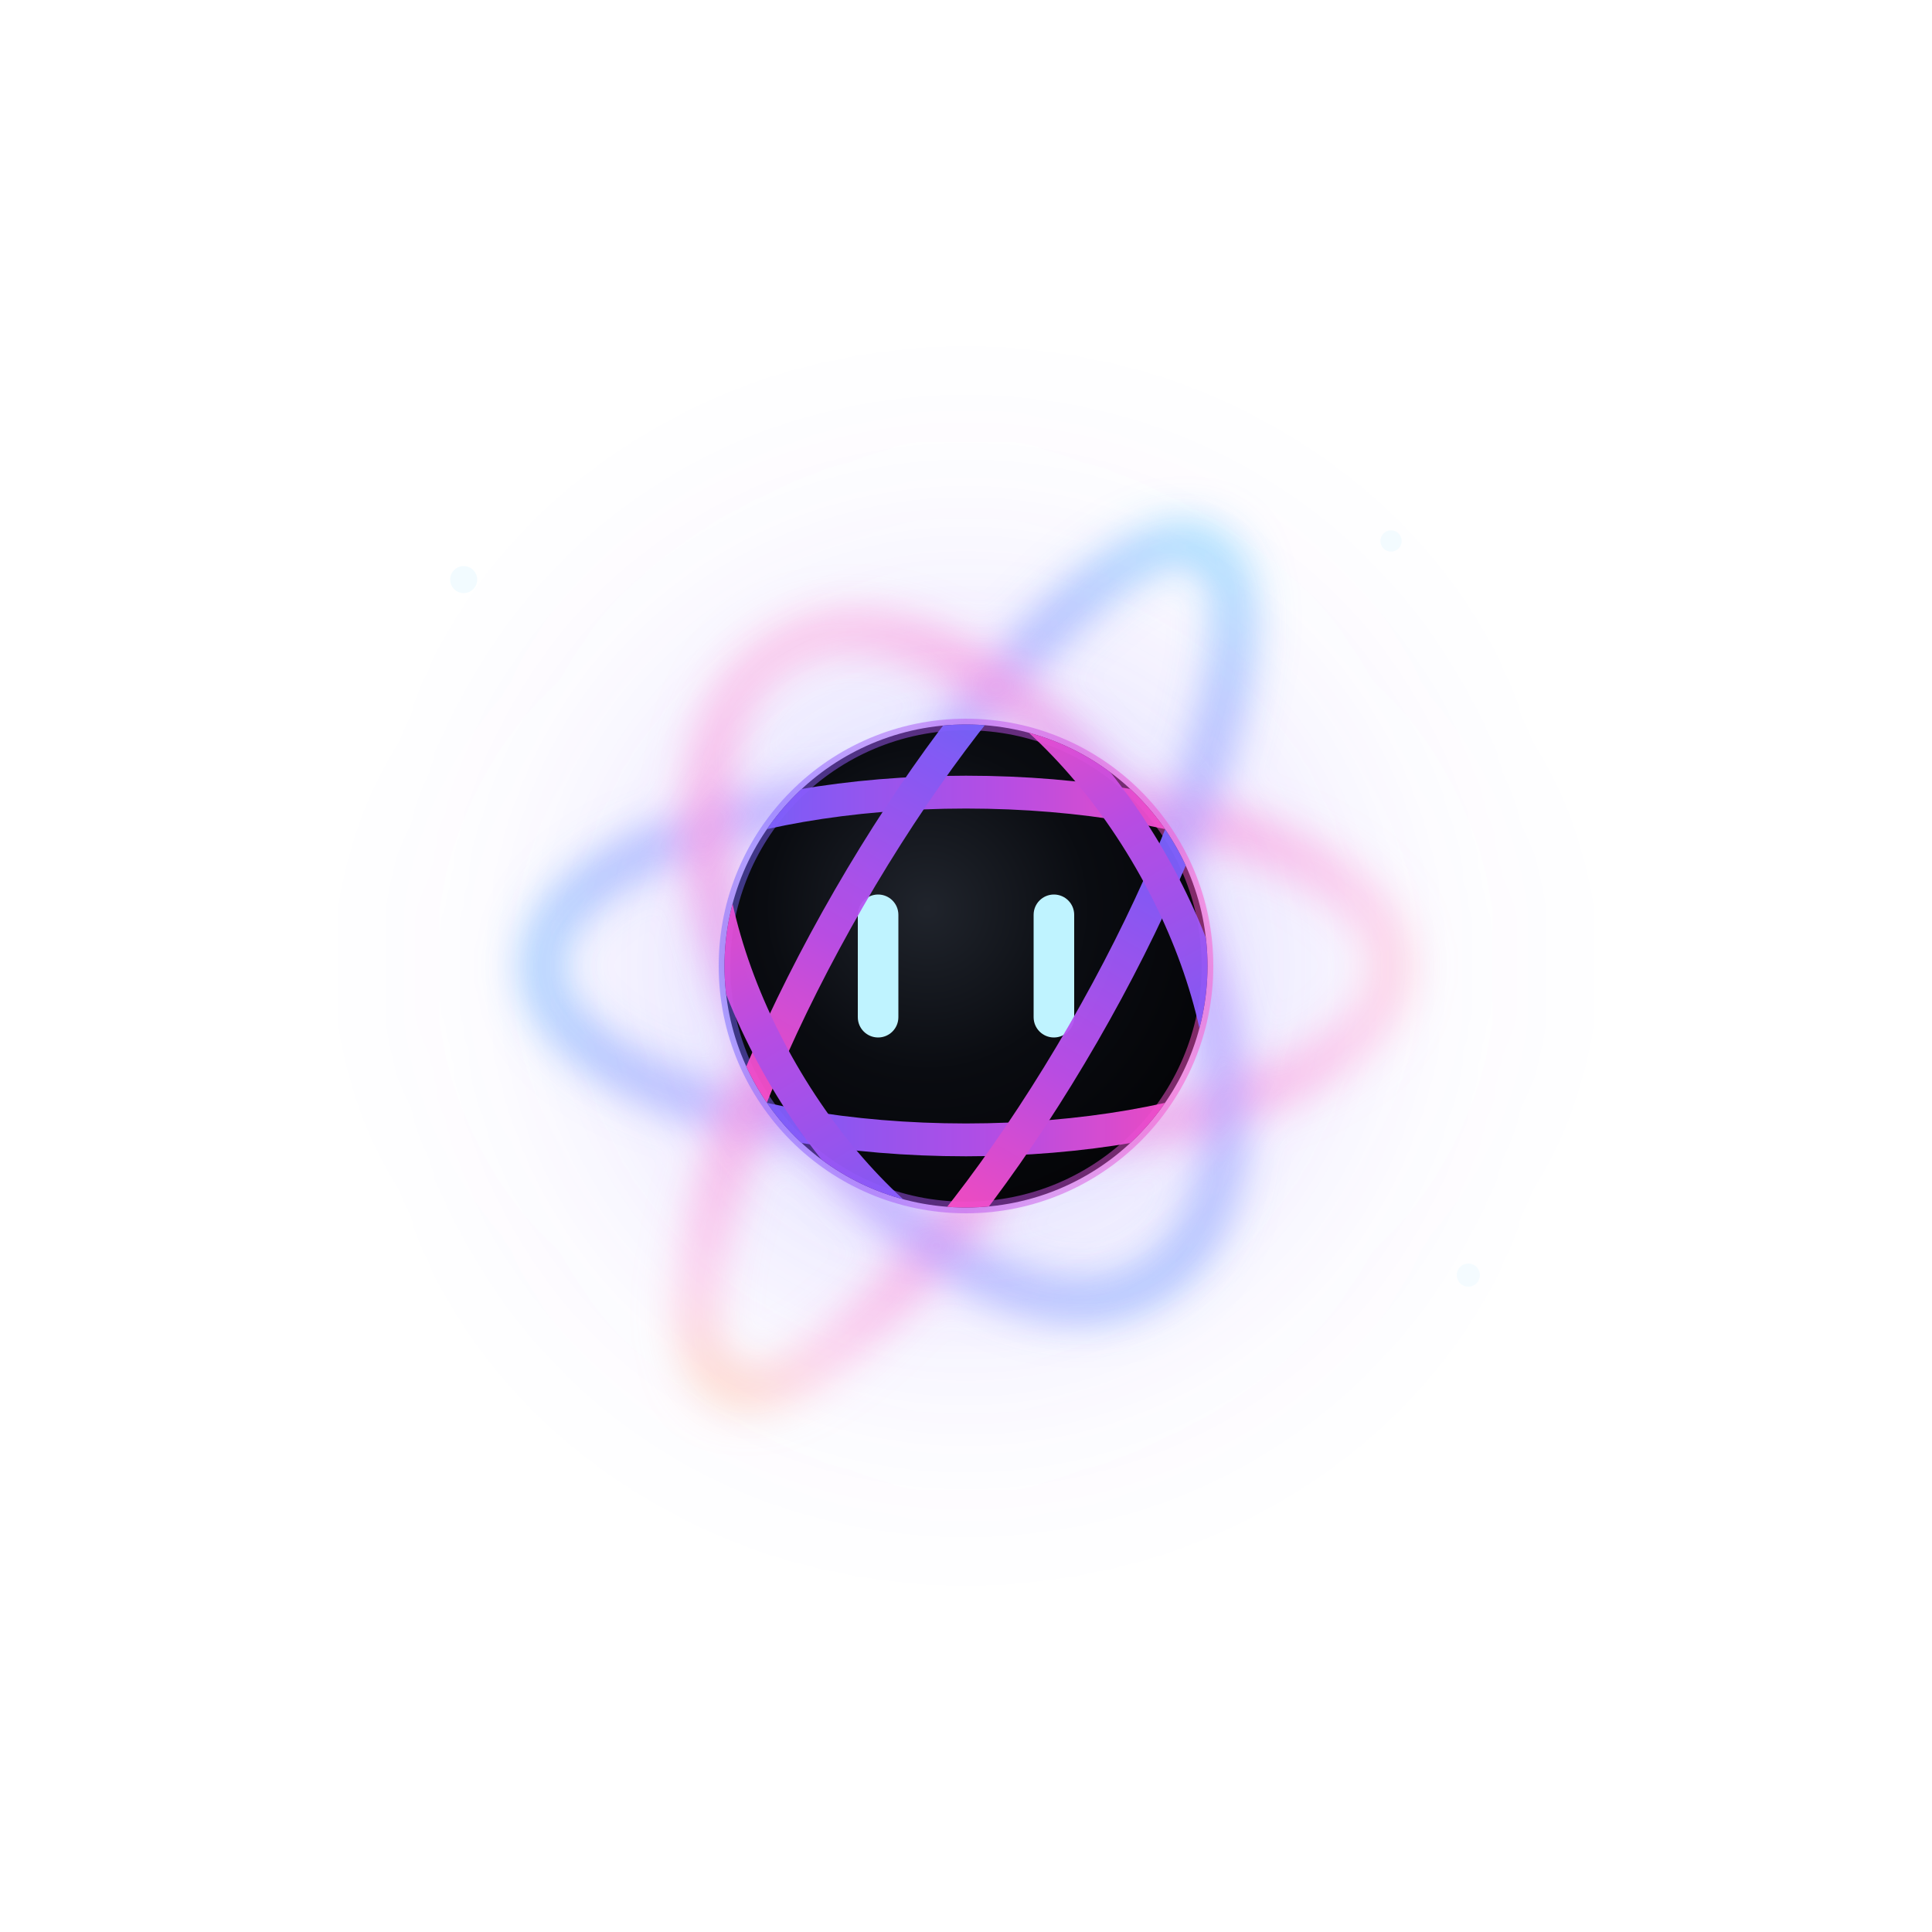
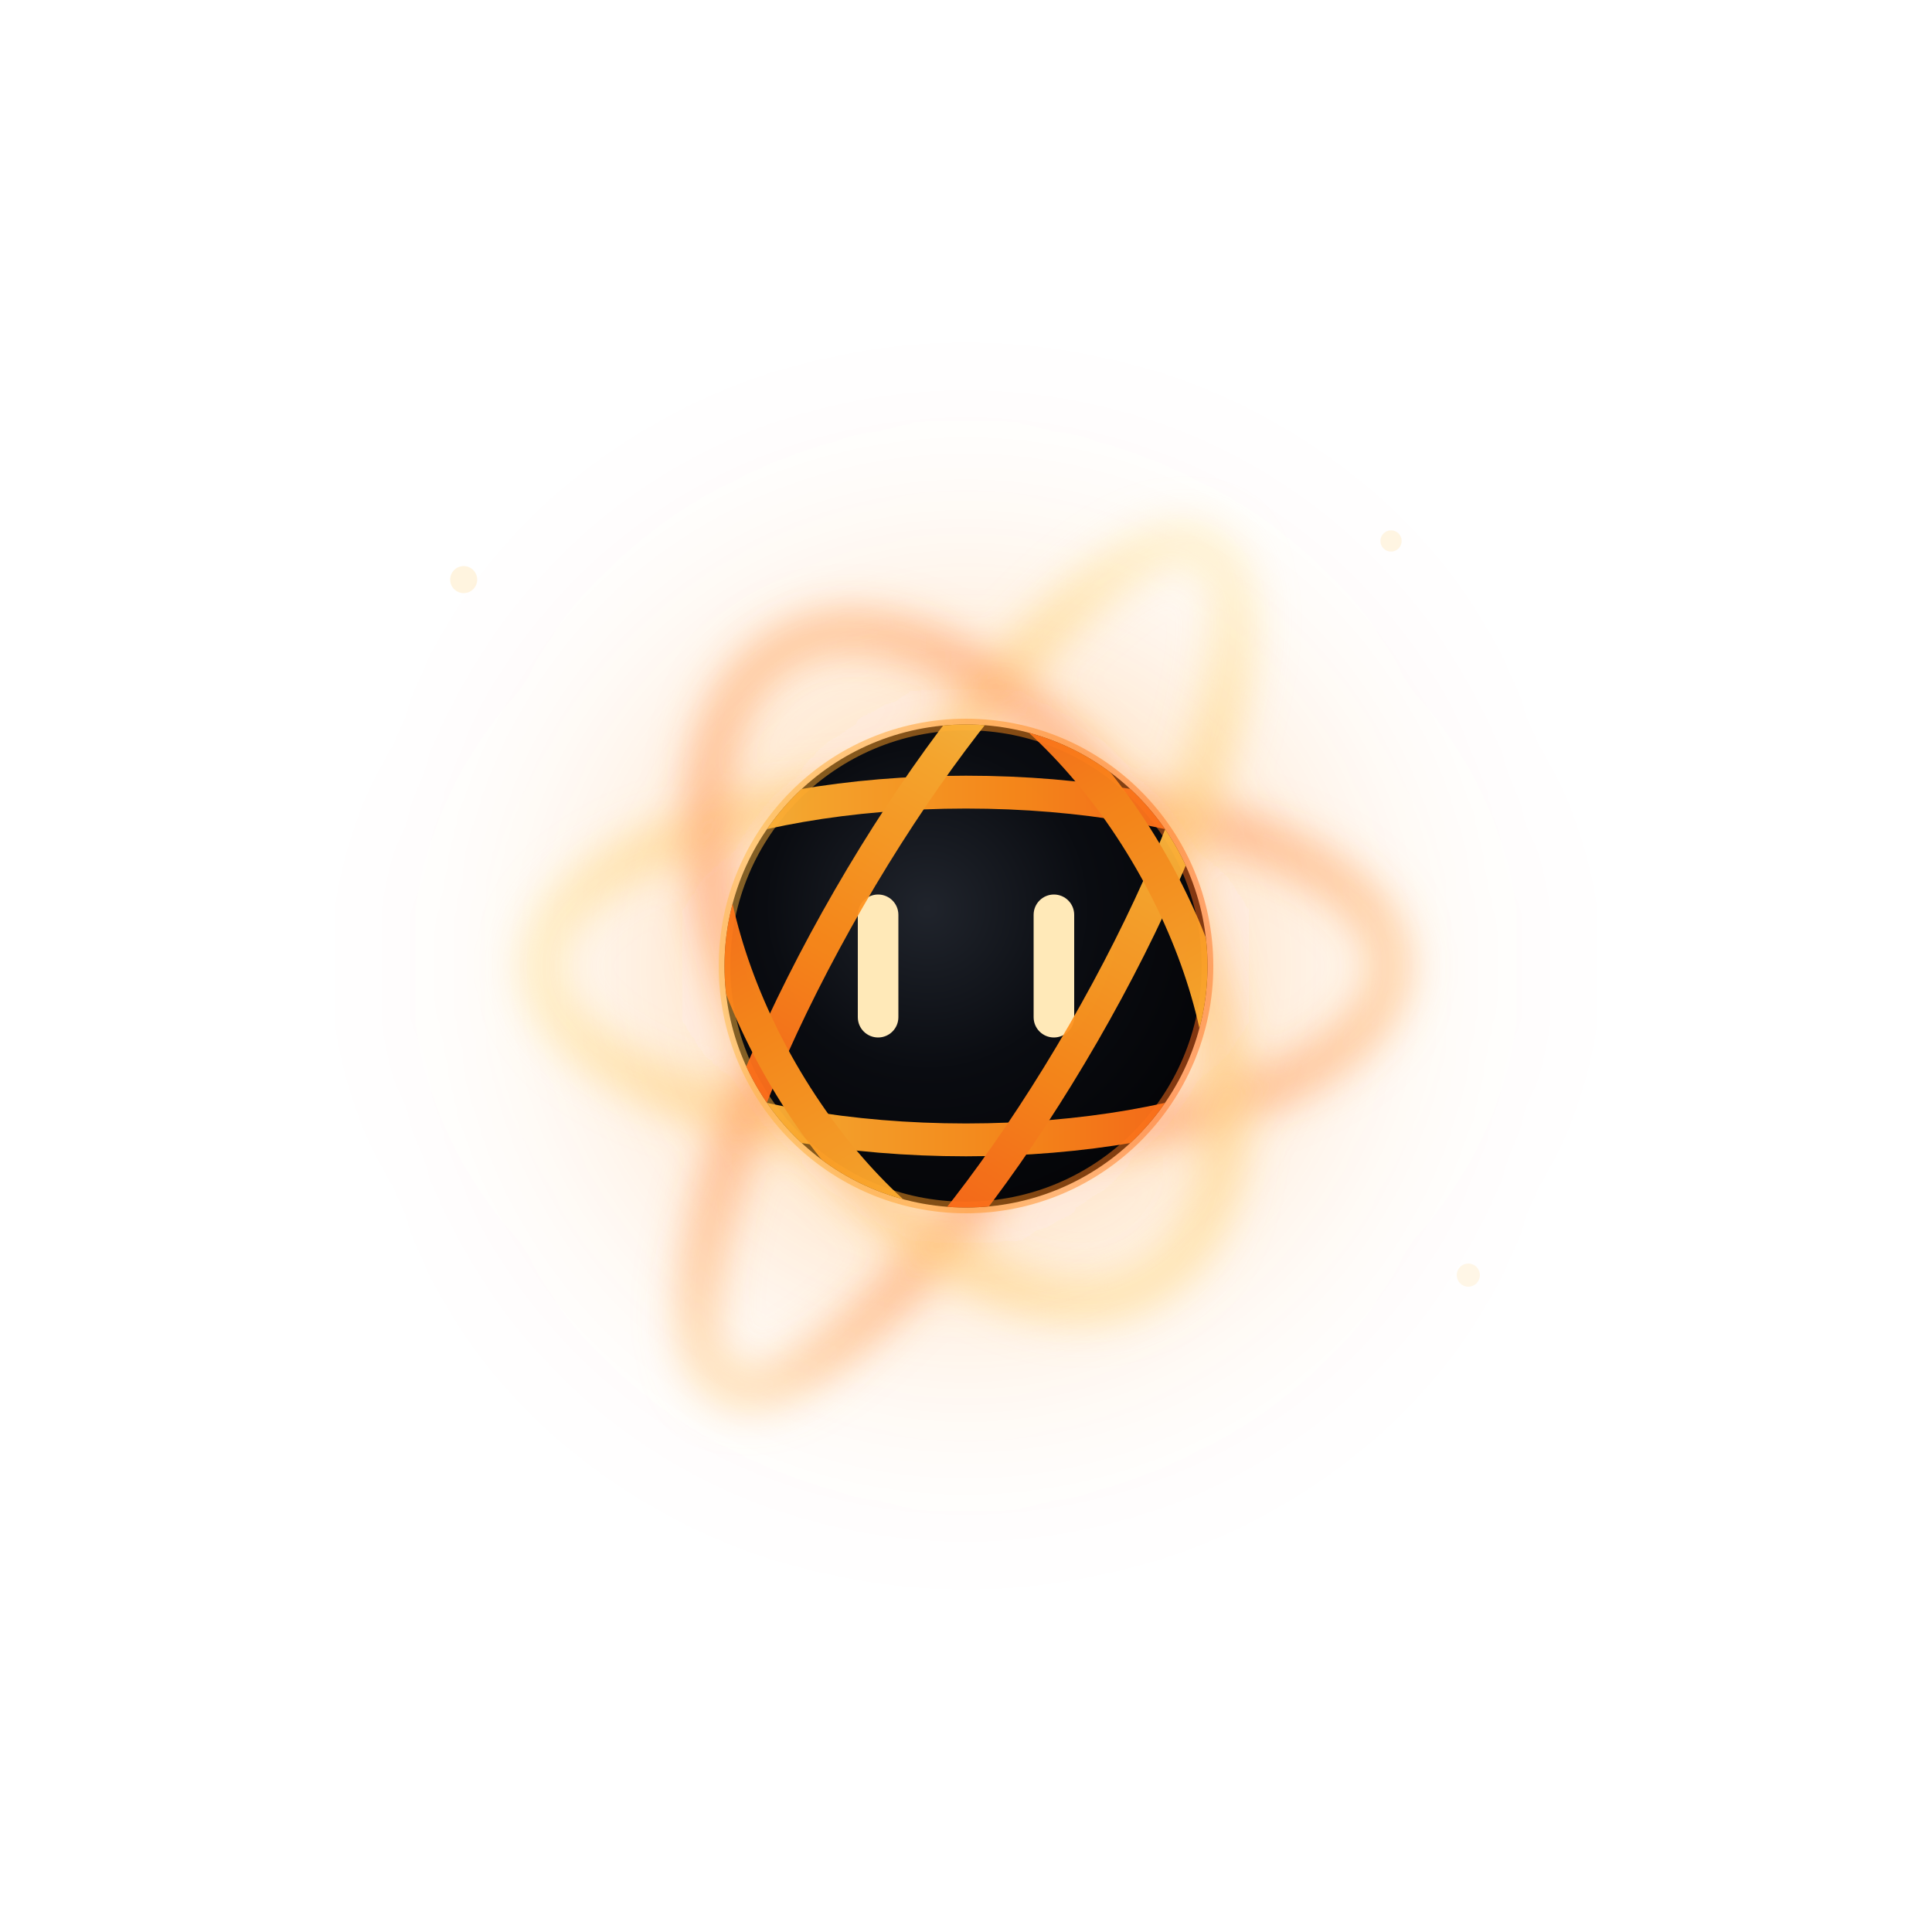
<svg xmlns="http://www.w3.org/2000/svg" viewBox="0 0 100 100">
  <defs>
    <radialGradient id="coreFill" cx="42%" cy="38%" r="75%">
      <stop offset="0%" stop-color="#20242c" />
      <stop offset="45%" stop-color="#0a0c11" />
      <stop offset="100%" stop-color="#020204" />
    </radialGradient>
    <radialGradient id="halo" cx="50%" cy="50%" r="50%">
-       <stop offset="0%" stop-color="#6fd8ff" stop-opacity="0.55" />
-       <stop offset="45%" stop-color="#8b6bff" stop-opacity="0.22" />
-       <stop offset="100%" stop-color="#8b6bff" stop-opacity="0" />
+       <stop offset="0%" stop-color="#ffc24a" stop-opacity="0.55" />
+       <stop offset="45%" stop-color="#ff7a1a" stop-opacity="0.24" />
+       <stop offset="100%" stop-color="#ff7a1a" stop-opacity="0" />
    </radialGradient>
    <linearGradient id="ribbon" gradientUnits="userSpaceOnUse" x1="20" y1="50" x2="80" y2="50">
-       <stop offset="0%" stop-color="#2be2ff" />
-       <stop offset="18%" stop-color="#4a7dff" />
-       <stop offset="36%" stop-color="#8a5cff" />
-       <stop offset="54%" stop-color="#c150ec" />
-       <stop offset="70%" stop-color="#ff4fc7" />
-       <stop offset="85%" stop-color="#ff9bd6" />
-       <stop offset="94%" stop-color="#ffb27a" />
-       <stop offset="100%" stop-color="#2be2ff" />
+       <stop offset="0%" stop-color="#fff3c4" />
+       <stop offset="18%" stop-color="#ffd166" />
+       <stop offset="36%" stop-color="#ffab2e" />
+       <stop offset="54%" stop-color="#ff8c1a" />
+       <stop offset="70%" stop-color="#ff6a1a" />
+       <stop offset="85%" stop-color="#ff9436" />
+       <stop offset="94%" stop-color="#ffcf7a" />
+       <stop offset="100%" stop-color="#fff3c4" />
      <animateTransform attributeName="gradientTransform" type="rotate" from="0 50 50" to="360 50 50" dur="10s" repeatCount="indefinite" />
    </linearGradient>
    <filter id="blurSoft" x="-60%" y="-60%" width="220%" height="220%">
      <feGaussianBlur stdDeviation="1.1" />
    </filter>
    <filter id="blurHalo" x="-120%" y="-120%" width="340%" height="340%">
      <feGaussianBlur stdDeviation="6" />
    </filter>
    <clipPath id="coreClip">
      <circle cx="50" cy="50" r="12.5" />
    </clipPath>
  </defs>
  <circle cx="50" cy="50" r="24" fill="url(#halo)" filter="url(#blurHalo)">
    <animate attributeName="r" values="24;26.9;24" dur="4.6s" repeatCount="indefinite" calcMode="spline" keySplines="0.4 0 0.6 1;0.4 0 0.6 1" />
    <animate attributeName="opacity" values="0.85;1;0.85" dur="4.6s" repeatCount="indefinite" />
  </circle>
  <g opacity="0.55" filter="url(#blurSoft)">
    <g transform="rotate(0 50 50)">
      <animateTransform attributeName="transform" type="rotate" additive="sum" from="0 50 50" to="360 50 50" dur="9s" repeatCount="indefinite" />
      <ellipse cx="50" cy="50" rx="22" ry="9" fill="none" stroke="url(#ribbon)" stroke-width="1.7" stroke-linecap="round">
        <animate attributeName="rx" values="22;24.5;20.5;22" dur="15s" repeatCount="indefinite" />
        <animate attributeName="ry" values="9;7.5;10.5;9" dur="15s" repeatCount="indefinite" />
      </ellipse>
    </g>
    <g transform="rotate(120 50 50)">
      <animateTransform attributeName="transform" type="rotate" additive="sum" from="0 50 50" to="-360 50 50" dur="13s" repeatCount="indefinite" />
      <ellipse cx="50" cy="50" rx="25" ry="7" fill="none" stroke="url(#ribbon)" stroke-width="1.7" stroke-linecap="round">
        <animate attributeName="rx" values="25;22.5;27;25" dur="18s" repeatCount="indefinite" />
        <animate attributeName="ry" values="7;9;5.5;7" dur="18s" repeatCount="indefinite" />
      </ellipse>
    </g>
    <g transform="rotate(240 50 50)">
      <animateTransform attributeName="transform" type="rotate" additive="sum" from="0 50 50" to="360 50 50" dur="16s" repeatCount="indefinite" />
      <ellipse cx="50" cy="50" rx="19" ry="11" fill="none" stroke="url(#ribbon)" stroke-width="1.7" stroke-linecap="round">
        <animate attributeName="rx" values="19;21;17.5;19" dur="12s" repeatCount="indefinite" />
        <animate attributeName="ry" values="11;9;12.5;11" dur="12s" repeatCount="indefinite" />
      </ellipse>
    </g>
  </g>
  <g>
    <circle cx="50" cy="50" r="12.5" fill="url(#coreFill)">
      <animate attributeName="r" values="12.5;12.94;12.5" dur="4.6s" repeatCount="indefinite" calcMode="spline" keySplines="0.4 0 0.6 1;0.4 0 0.6 1" />
    </circle>
    <circle cx="50" cy="50" r="12.5" fill="none" stroke="url(#ribbon)" stroke-opacity="0.5" stroke-width="0.6">
      <animate attributeName="r" values="12.5;12.94;12.5" dur="4.6s" repeatCount="indefinite" calcMode="spline" keySplines="0.4 0 0.6 1;0.4 0 0.6 1" />
    </circle>
    <g>
      <animate attributeName="opacity" values="0.75;1;0.75" dur="4.6s" repeatCount="indefinite" />
-       <rect x="44.4" y="46.3" width="2.1" height="7.4" rx="1.05" fill="#bff3ff" />
-       <rect x="53.5" y="46.3" width="2.1" height="7.4" rx="1.05" fill="#bff3ff" />
+       <rect x="44.4" y="46.3" width="2.1" height="7.4" rx="1.05" fill="#ffe9b8" />
+       <rect x="53.5" y="46.3" width="2.1" height="7.4" rx="1.05" fill="#ffe9b8" />
    </g>
  </g>
  <g opacity="0.95" clip-path="url(#coreClip)">
    <g transform="rotate(0 50 50)">
      <animateTransform attributeName="transform" type="rotate" additive="sum" from="0 50 50" to="360 50 50" dur="9s" repeatCount="indefinite" />
      <ellipse cx="50" cy="50" rx="22" ry="9" fill="none" stroke="url(#ribbon)" stroke-width="1.7" stroke-linecap="round">
        <animate attributeName="rx" values="22;24.5;20.5;22" dur="15s" repeatCount="indefinite" />
        <animate attributeName="ry" values="9;7.5;10.5;9" dur="15s" repeatCount="indefinite" />
      </ellipse>
    </g>
    <g transform="rotate(120 50 50)">
      <animateTransform attributeName="transform" type="rotate" additive="sum" from="0 50 50" to="-360 50 50" dur="13s" repeatCount="indefinite" />
      <ellipse cx="50" cy="50" rx="25" ry="7" fill="none" stroke="url(#ribbon)" stroke-width="1.7" stroke-linecap="round">
        <animate attributeName="rx" values="25;22.5;27;25" dur="18s" repeatCount="indefinite" />
        <animate attributeName="ry" values="7;9;5.5;7" dur="18s" repeatCount="indefinite" />
      </ellipse>
    </g>
    <g transform="rotate(240 50 50)">
      <animateTransform attributeName="transform" type="rotate" additive="sum" from="0 50 50" to="360 50 50" dur="16s" repeatCount="indefinite" />
      <ellipse cx="50" cy="50" rx="19" ry="11" fill="none" stroke="url(#ribbon)" stroke-width="1.7" stroke-linecap="round">
        <animate attributeName="rx" values="19;21;17.5;19" dur="12s" repeatCount="indefinite" />
        <animate attributeName="ry" values="11;9;12.5;11" dur="12s" repeatCount="indefinite" />
      </ellipse>
    </g>
  </g>
-   <g fill="#dff6ff">
+   <g fill="#ffe4b0">
    <circle r="0.8" opacity="0">
      <animateMotion dur="9s" begin="0s" repeatCount="indefinite" path="M 28 50 A 22 9 0 1 0 72 50 A 22 9 0 1 0 28 50" rotate="auto" />
      <animate attributeName="opacity" values="0;0.9;0.9;0" keyTimes="0;0.08;0.85;1" dur="9s" begin="0s" repeatCount="indefinite" />
    </circle>
    <circle r="0.65" opacity="0">
      <animateMotion dur="13s" begin="-4s" repeatCount="indefinite" path="M 25 50 A 25 7 0 1 0 75 50 A 25 7 0 1 0 25 50" rotate="auto" />
      <animate attributeName="opacity" values="0;0.9;0.9;0" keyTimes="0;0.08;0.85;1" dur="13s" begin="-4s" repeatCount="indefinite" />
    </circle>
    <circle r="0.9" opacity="0">
      <animateMotion dur="16s" begin="-8s" repeatCount="indefinite" path="M 31 50 A 19 11 0 1 0 69 50 A 19 11 0 1 0 31 50" rotate="auto" />
      <animate attributeName="opacity" values="0;0.9;0.9;0" keyTimes="0;0.08;0.85;1" dur="16s" begin="-8s" repeatCount="indefinite" />
    </circle>
    <circle cx="24" cy="30" r="0.7" opacity="0.4">
      <animateTransform attributeName="transform" type="translate" values="0 0;2 -3;0 0" dur="7s" repeatCount="indefinite" />
      <animate attributeName="opacity" values="0.4;0.9;0.4" dur="7s" repeatCount="indefinite" />
    </circle>
    <circle cx="76" cy="66" r="0.6" opacity="0.3">
      <animateTransform attributeName="transform" type="translate" values="0 0;-2.5 2;0 0" dur="9.5s" repeatCount="indefinite" />
      <animate attributeName="opacity" values="0.3;0.85;0.3" dur="9.5s" repeatCount="indefinite" />
    </circle>
    <circle cx="72" cy="28" r="0.55" opacity="0.35">
      <animateTransform attributeName="transform" type="translate" values="0 0;1.5 2.5;0 0" dur="8.2s" repeatCount="indefinite" />
      <animate attributeName="opacity" values="0.35;0.8;0.35" dur="8.2s" repeatCount="indefinite" />
    </circle>
  </g>
</svg>
